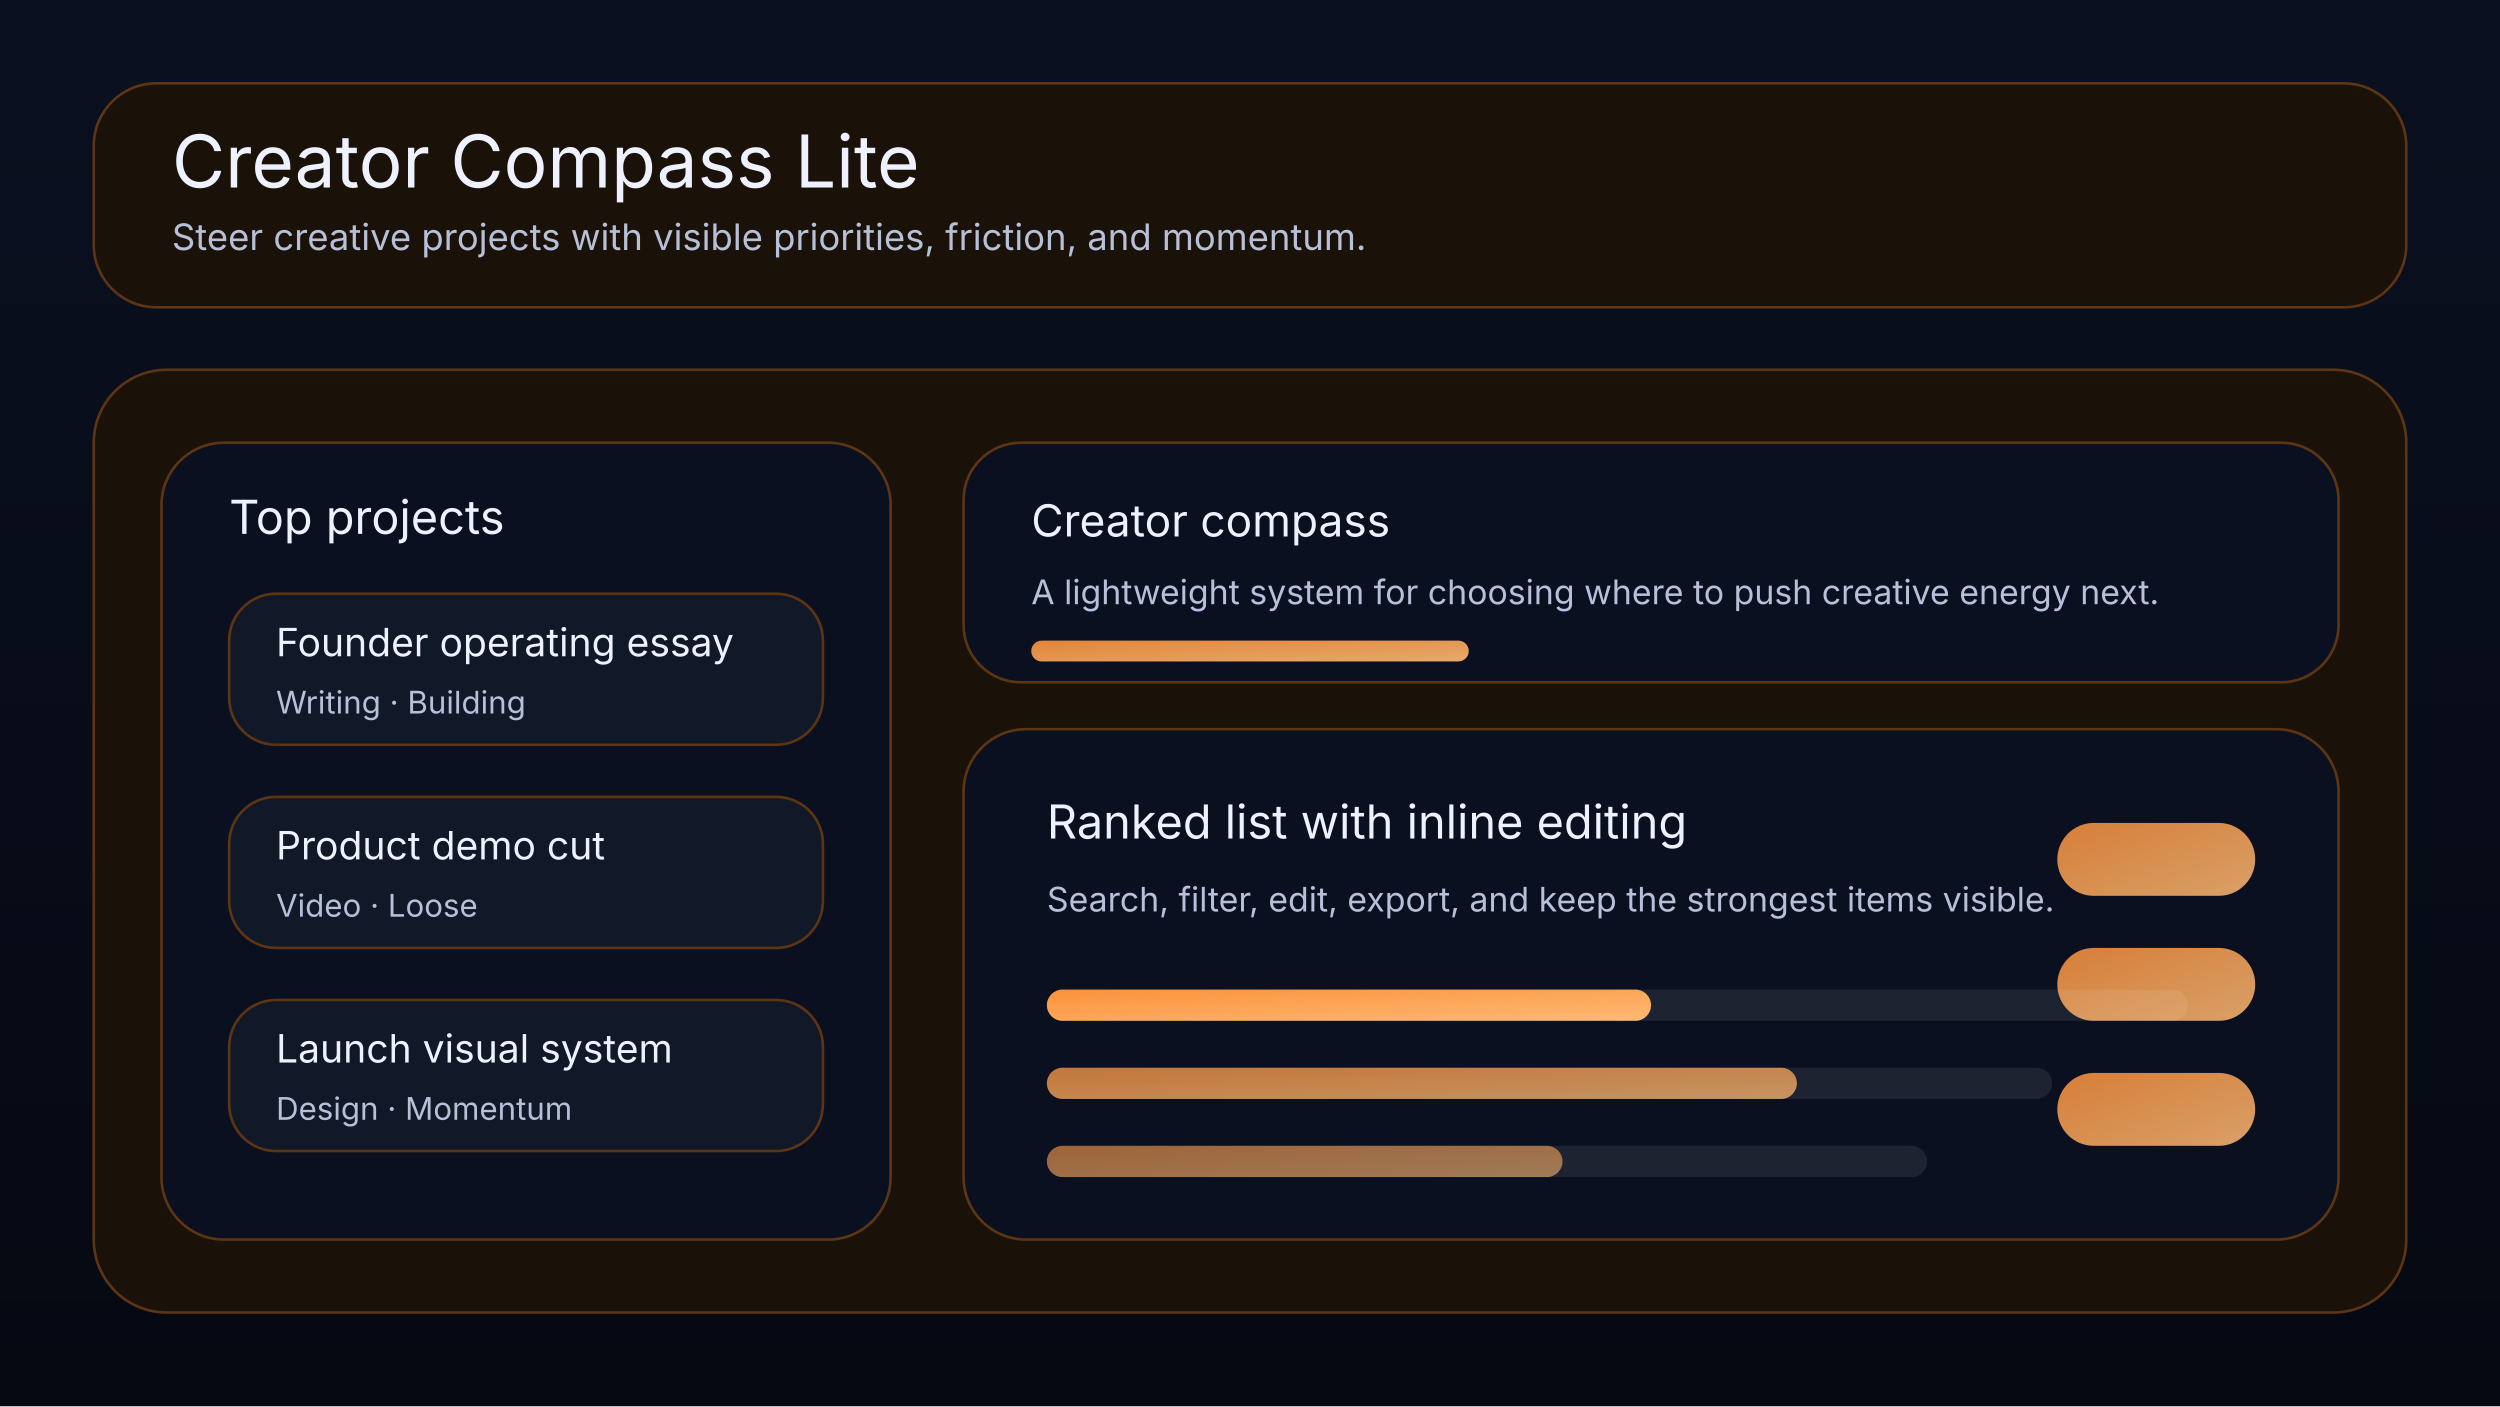
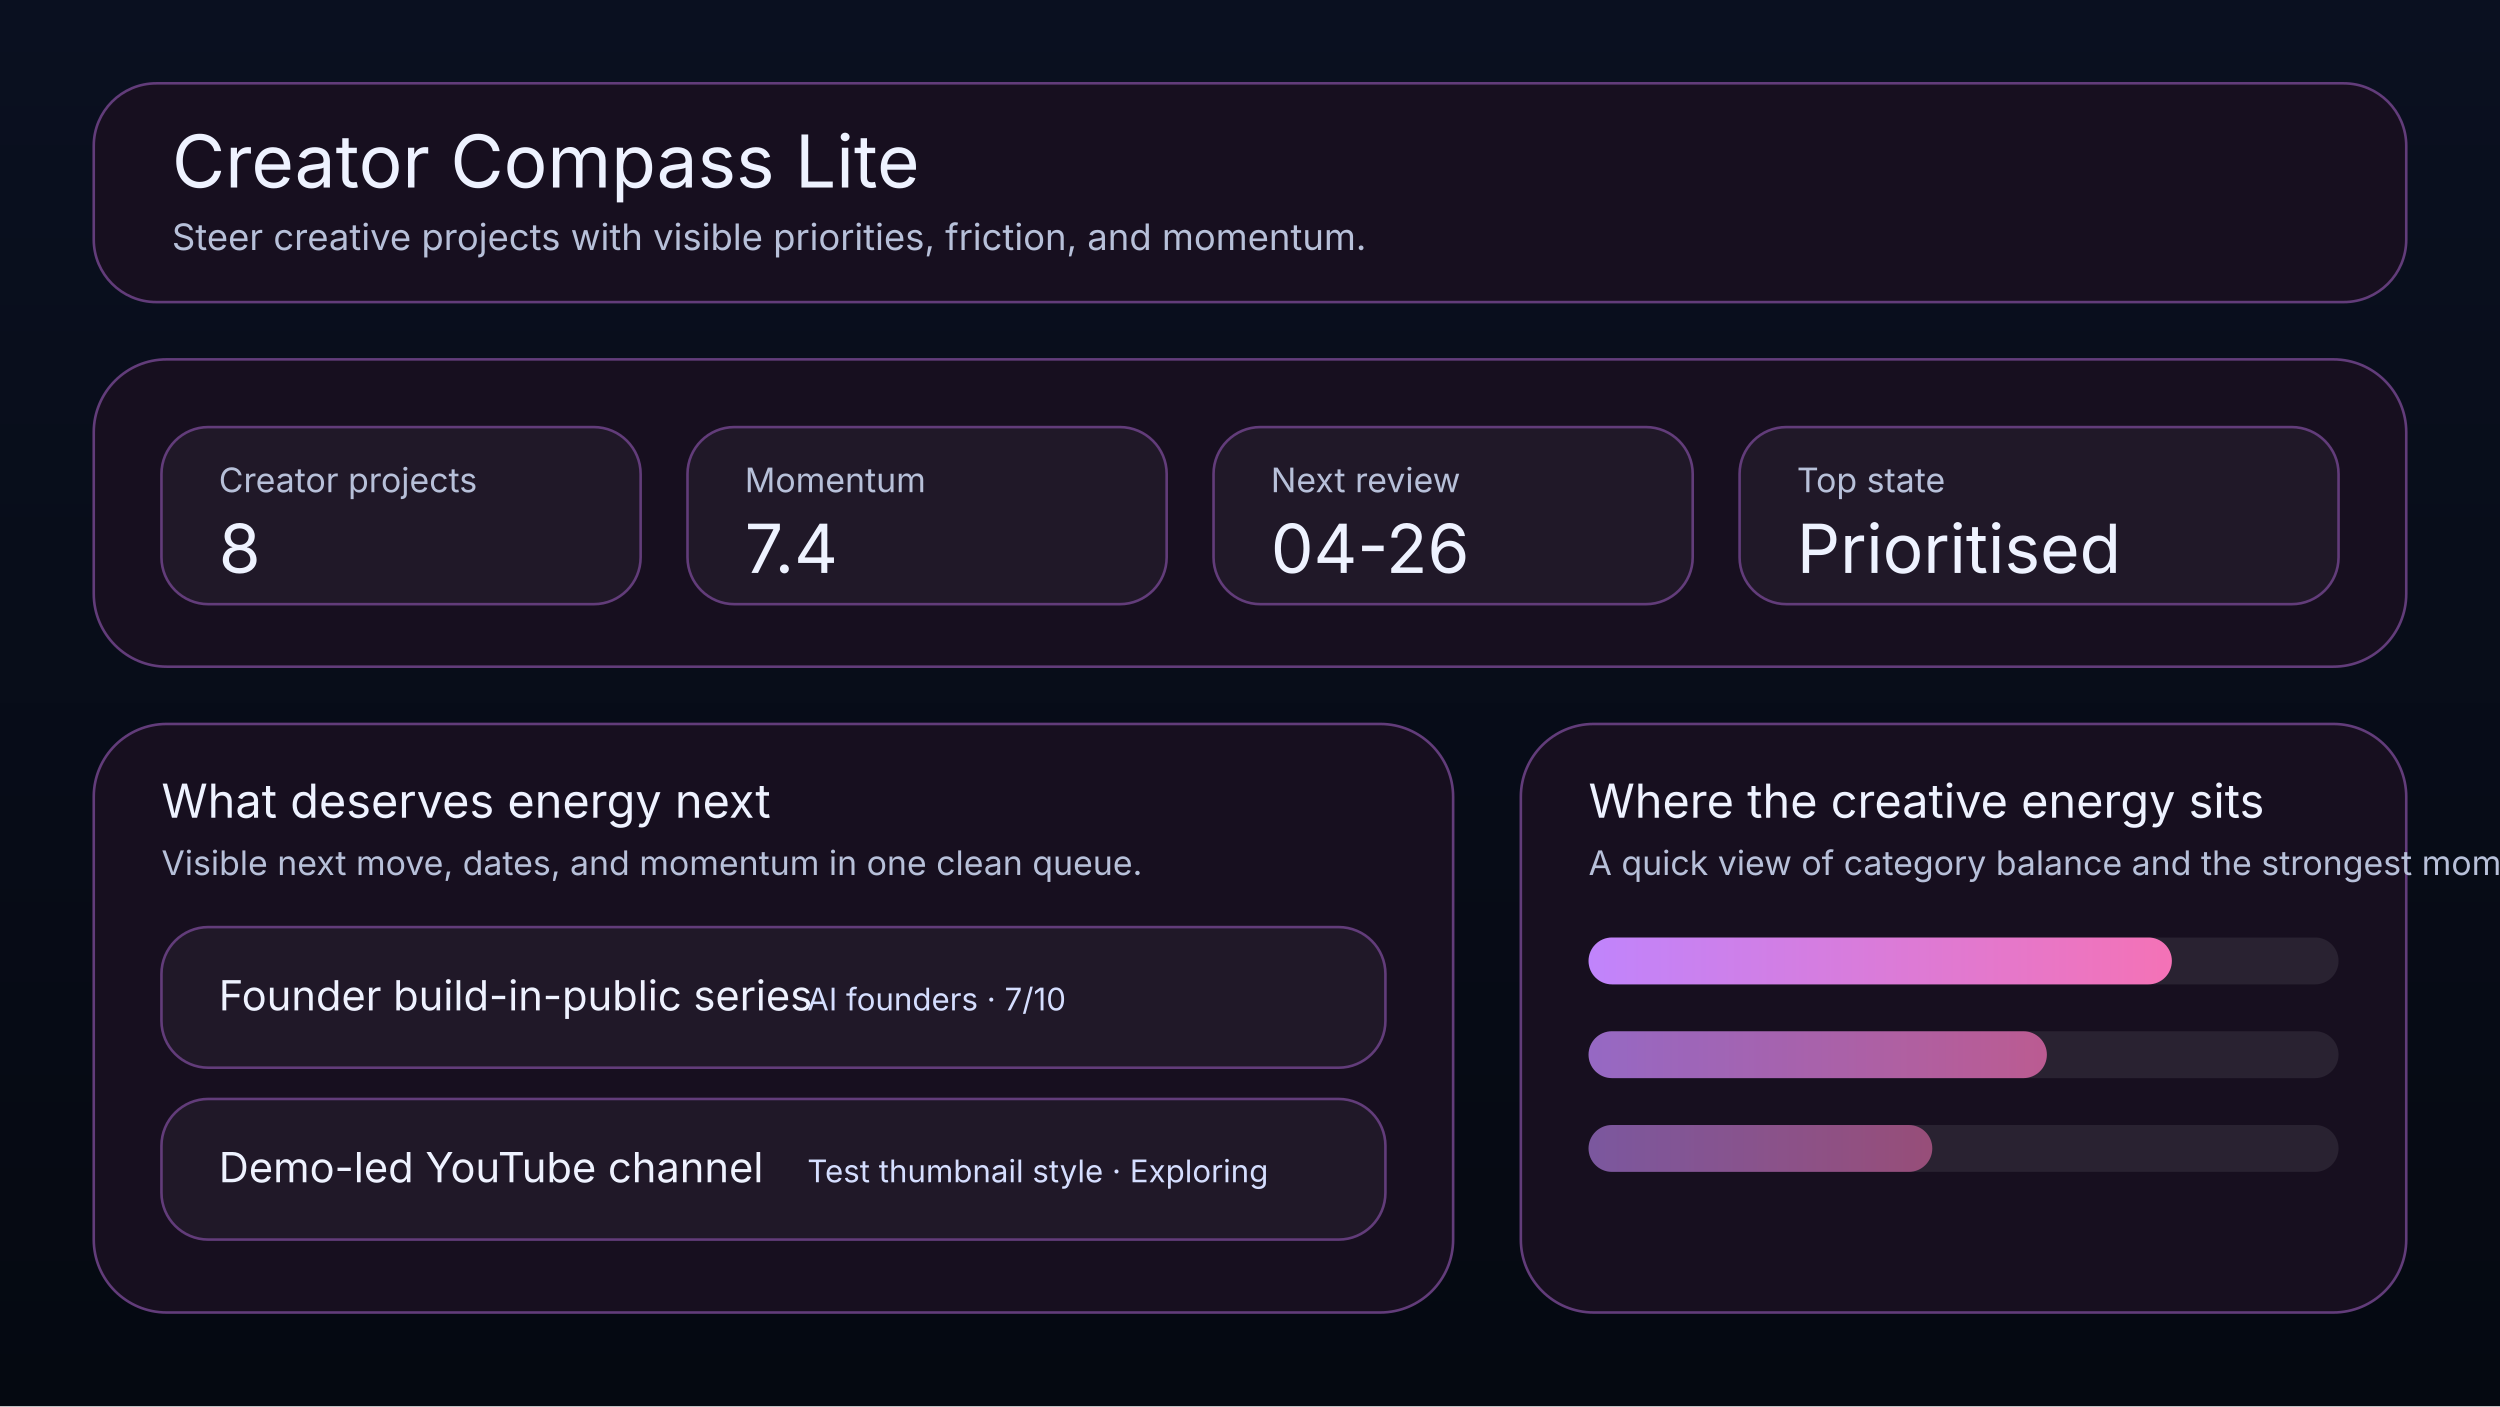
<svg xmlns="http://www.w3.org/2000/svg" viewBox="0 0 960 540" role="img" aria-labelledby="title desc">
  <defs>
    <linearGradient id="bg" x1="0" y1="0" x2="0" y2="1">
      <stop offset="0%" stop-color="#0a1020" />
-       <stop offset="100%" stop-color="#060912" />
+       <stop offset="100%" stop-color="#050911" />
    </linearGradient>
-     <linearGradient id="accent" x1="0" y1="0" x2="1" y2="1">
-       <stop offset="0%" stop-color="#fb923c" />
-       <stop offset="100%" stop-color="#fdba74" />
+     <linearGradient id="accent" x1="0" y1="0" x2="1" y2="0">
+       <stop offset="0%" stop-color="#c084fc" />
+       <stop offset="100%" stop-color="#f472b6" />
    </linearGradient>
  </defs>
  <rect width="960" height="540" fill="url(#bg)" />
-   <rect x="36" y="32" width="888" height="86" rx="24" fill="#1a1108" stroke="#5d3512" />
+   <rect x="36" y="32" width="888" height="84" rx="24" fill="#170f1f" stroke="#623c7a" />
  <text x="66" y="72" font-family="Inter, Arial, sans-serif" font-size="28" fill="#eef2ff">Creator Compass Lite</text>
  <text x="66" y="96" font-family="Inter, Arial, sans-serif" font-size="14" fill="#b7c0d9">Steer creative projects with visible priorities, friction, and momentum.</text>
-   <rect x="36" y="142" width="888" height="362" rx="28" fill="#1a1108" stroke="#5d3512" />
-   <rect x="62" y="170" width="280" height="306" rx="24" fill="#0b1020" stroke="#5d3512" />
-   <rect x="370" y="170" width="528" height="92" rx="22" fill="#0b1020" stroke="#5d3512" />
-   <text x="88" y="205" font-family="Inter, Arial, sans-serif" font-size="18" fill="#eef2ff">Top projects</text>
-   <text x="396" y="206" font-family="Inter, Arial, sans-serif" font-size="17" fill="#eef2ff">Creator compass</text>
-   <text x="396" y="232" font-family="Inter, Arial, sans-serif" font-size="13" fill="#b7c0d9">A lightweight system for choosing where to push creative energy next.</text>
-   <rect x="396" y="246" width="168" height="8" rx="4" fill="url(#accent)" opacity="0.9" />
-   <rect x="370" y="280" width="528" height="196" rx="24" fill="#0b1020" stroke="#5d3512" />
-   <rect x="88" y="228" width="228" height="58" rx="18" fill="#111827" stroke="#5d3512" />
-   <text x="106" y="252" font-family="Inter, Arial, sans-serif" font-size="15" fill="#eef2ff">Founder operating essay</text>
-   <text x="106" y="274" font-family="Inter, Arial, sans-serif" font-size="12" fill="#b7c0d9">Writing · Building</text>
-   <rect x="790" y="316" width="76" height="28" rx="14" fill="url(#accent)" opacity="0.85" />
-   <rect x="88" y="306" width="228" height="58" rx="18" fill="#111827" stroke="#5d3512" />
-   <text x="106" y="330" font-family="Inter, Arial, sans-serif" font-size="15" fill="#eef2ff">Product demo cut</text>
-   <text x="106" y="352" font-family="Inter, Arial, sans-serif" font-size="12" fill="#b7c0d9">Video · Loose</text>
-   <rect x="790" y="364" width="76" height="28" rx="14" fill="url(#accent)" opacity="0.85" />
-   <rect x="88" y="384" width="228" height="58" rx="18" fill="#111827" stroke="#5d3512" />
-   <text x="106" y="408" font-family="Inter, Arial, sans-serif" font-size="15" fill="#eef2ff">Launch visual system</text>
-   <text x="106" y="430" font-family="Inter, Arial, sans-serif" font-size="12" fill="#b7c0d9">Design · Momentum</text>
-   <rect x="790" y="412" width="76" height="28" rx="14" fill="url(#accent)" opacity="0.85" />
-   <text x="402" y="322" font-family="Inter, Arial, sans-serif" font-size="18" fill="#eef2ff">Ranked list with inline editing</text>
-   <text x="402" y="350" font-family="Inter, Arial, sans-serif" font-size="13" fill="#b7c0d9">Search, filter, edit, export, and keep the strongest items visible.</text>
-   <rect x="402" y="380" width="438" height="12" rx="6" fill="rgba(255,255,255,0.08)" />
-   <rect x="402" y="380" width="232" height="12" rx="6" fill="url(#accent)" />
-   <rect x="402" y="410" width="386" height="12" rx="6" fill="rgba(255,255,255,0.08)" />
-   <rect x="402" y="410" width="288" height="12" rx="6" fill="url(#accent)" opacity="0.75" />
-   <rect x="402" y="440" width="338" height="12" rx="6" fill="rgba(255,255,255,0.08)" />
-   <rect x="402" y="440" width="198" height="12" rx="6" fill="url(#accent)" opacity="0.58" />
+   <rect x="36" y="138" width="888" height="118" rx="28" fill="#170f1f" stroke="#623c7a" />
+   <rect x="62" y="164" width="184" height="68" rx="18" fill="rgba(255,255,255,0.04)" stroke="#623c7a" />
+   <rect x="264" y="164" width="184" height="68" rx="18" fill="rgba(255,255,255,0.04)" stroke="#623c7a" />
+   <rect x="466" y="164" width="184" height="68" rx="18" fill="rgba(255,255,255,0.04)" stroke="#623c7a" />
+   <rect x="668" y="164" width="230" height="68" rx="18" fill="rgba(255,255,255,0.04)" stroke="#623c7a" />
+   <text x="84" y="189" font-family="Inter, Arial, sans-serif" font-size="13" fill="#b7c0d9">Creator projects</text>
+   <text x="84" y="220" font-family="Inter, Arial, sans-serif" font-size="26" fill="#eef2ff">8</text>
+   <text x="286" y="189" font-family="Inter, Arial, sans-serif" font-size="13" fill="#b7c0d9">Momentum</text>
+   <text x="286" y="220" font-family="Inter, Arial, sans-serif" font-size="26" fill="#eef2ff">7.4</text>
+   <text x="488" y="189" font-family="Inter, Arial, sans-serif" font-size="13" fill="#b7c0d9">Next review</text>
+   <text x="488" y="220" font-family="Inter, Arial, sans-serif" font-size="26" fill="#eef2ff">04-26</text>
+   <text x="690" y="189" font-family="Inter, Arial, sans-serif" font-size="13" fill="#b7c0d9">Top state</text>
+   <text x="690" y="220" font-family="Inter, Arial, sans-serif" font-size="26" fill="#eef2ff">Prioritised</text>
+   <rect x="36" y="278" width="522" height="226" rx="28" fill="#170f1f" stroke="#623c7a" />
+   <text x="62" y="314" font-family="Inter, Arial, sans-serif" font-size="18" fill="#eef2ff">What deserves energy next</text>
+   <text x="62" y="336" font-family="Inter, Arial, sans-serif" font-size="13" fill="#b7c0d9">Visible next move, dates, and momentum in one clean queue.</text>
+   <rect x="62" y="356" width="470" height="54" rx="18" fill="rgba(255,255,255,0.04)" stroke="#623c7a" />
+   <text x="84" y="388" font-family="Inter, Arial, sans-serif" font-size="16" fill="#eef2ff">Founder build-in-public series</text>
+   <text x="310" y="388" font-family="Inter, Arial, sans-serif" font-size="12" fill="#d5deff">AI founders · 7/10</text>
+   <rect x="62" y="422" width="470" height="54" rx="18" fill="rgba(255,255,255,0.04)" stroke="#623c7a" />
+   <text x="84" y="454" font-family="Inter, Arial, sans-serif" font-size="16" fill="#eef2ff">Demo-led YouTube channel</text>
+   <text x="310" y="454" font-family="Inter, Arial, sans-serif" font-size="12" fill="#d5deff">Test thumbnail style · Exploring</text>
+   <rect x="584" y="278" width="340" height="226" rx="28" fill="#170f1f" stroke="#623c7a" />
+   <text x="610" y="314" font-family="Inter, Arial, sans-serif" font-size="18" fill="#eef2ff">Where the creative energy sits</text>
+   <text x="610" y="336" font-family="Inter, Arial, sans-serif" font-size="13" fill="#b7c0d9">A quick view of category balance and the strongest momentum signal.</text>
+   <rect x="610" y="360" width="288" height="18" rx="9" fill="rgba(255,255,255,0.08)" />
+   <rect x="610" y="360" width="224" height="18" rx="9" fill="url(#accent)" />
+   <rect x="610" y="396" width="288" height="18" rx="9" fill="rgba(255,255,255,0.08)" />
+   <rect x="610" y="396" width="176" height="18" rx="9" fill="url(#accent)" opacity="0.72" />
+   <rect x="610" y="432" width="288" height="18" rx="9" fill="rgba(255,255,255,0.08)" />
+   <rect x="610" y="432" width="132" height="18" rx="9" fill="url(#accent)" opacity="0.54" />
</svg>
